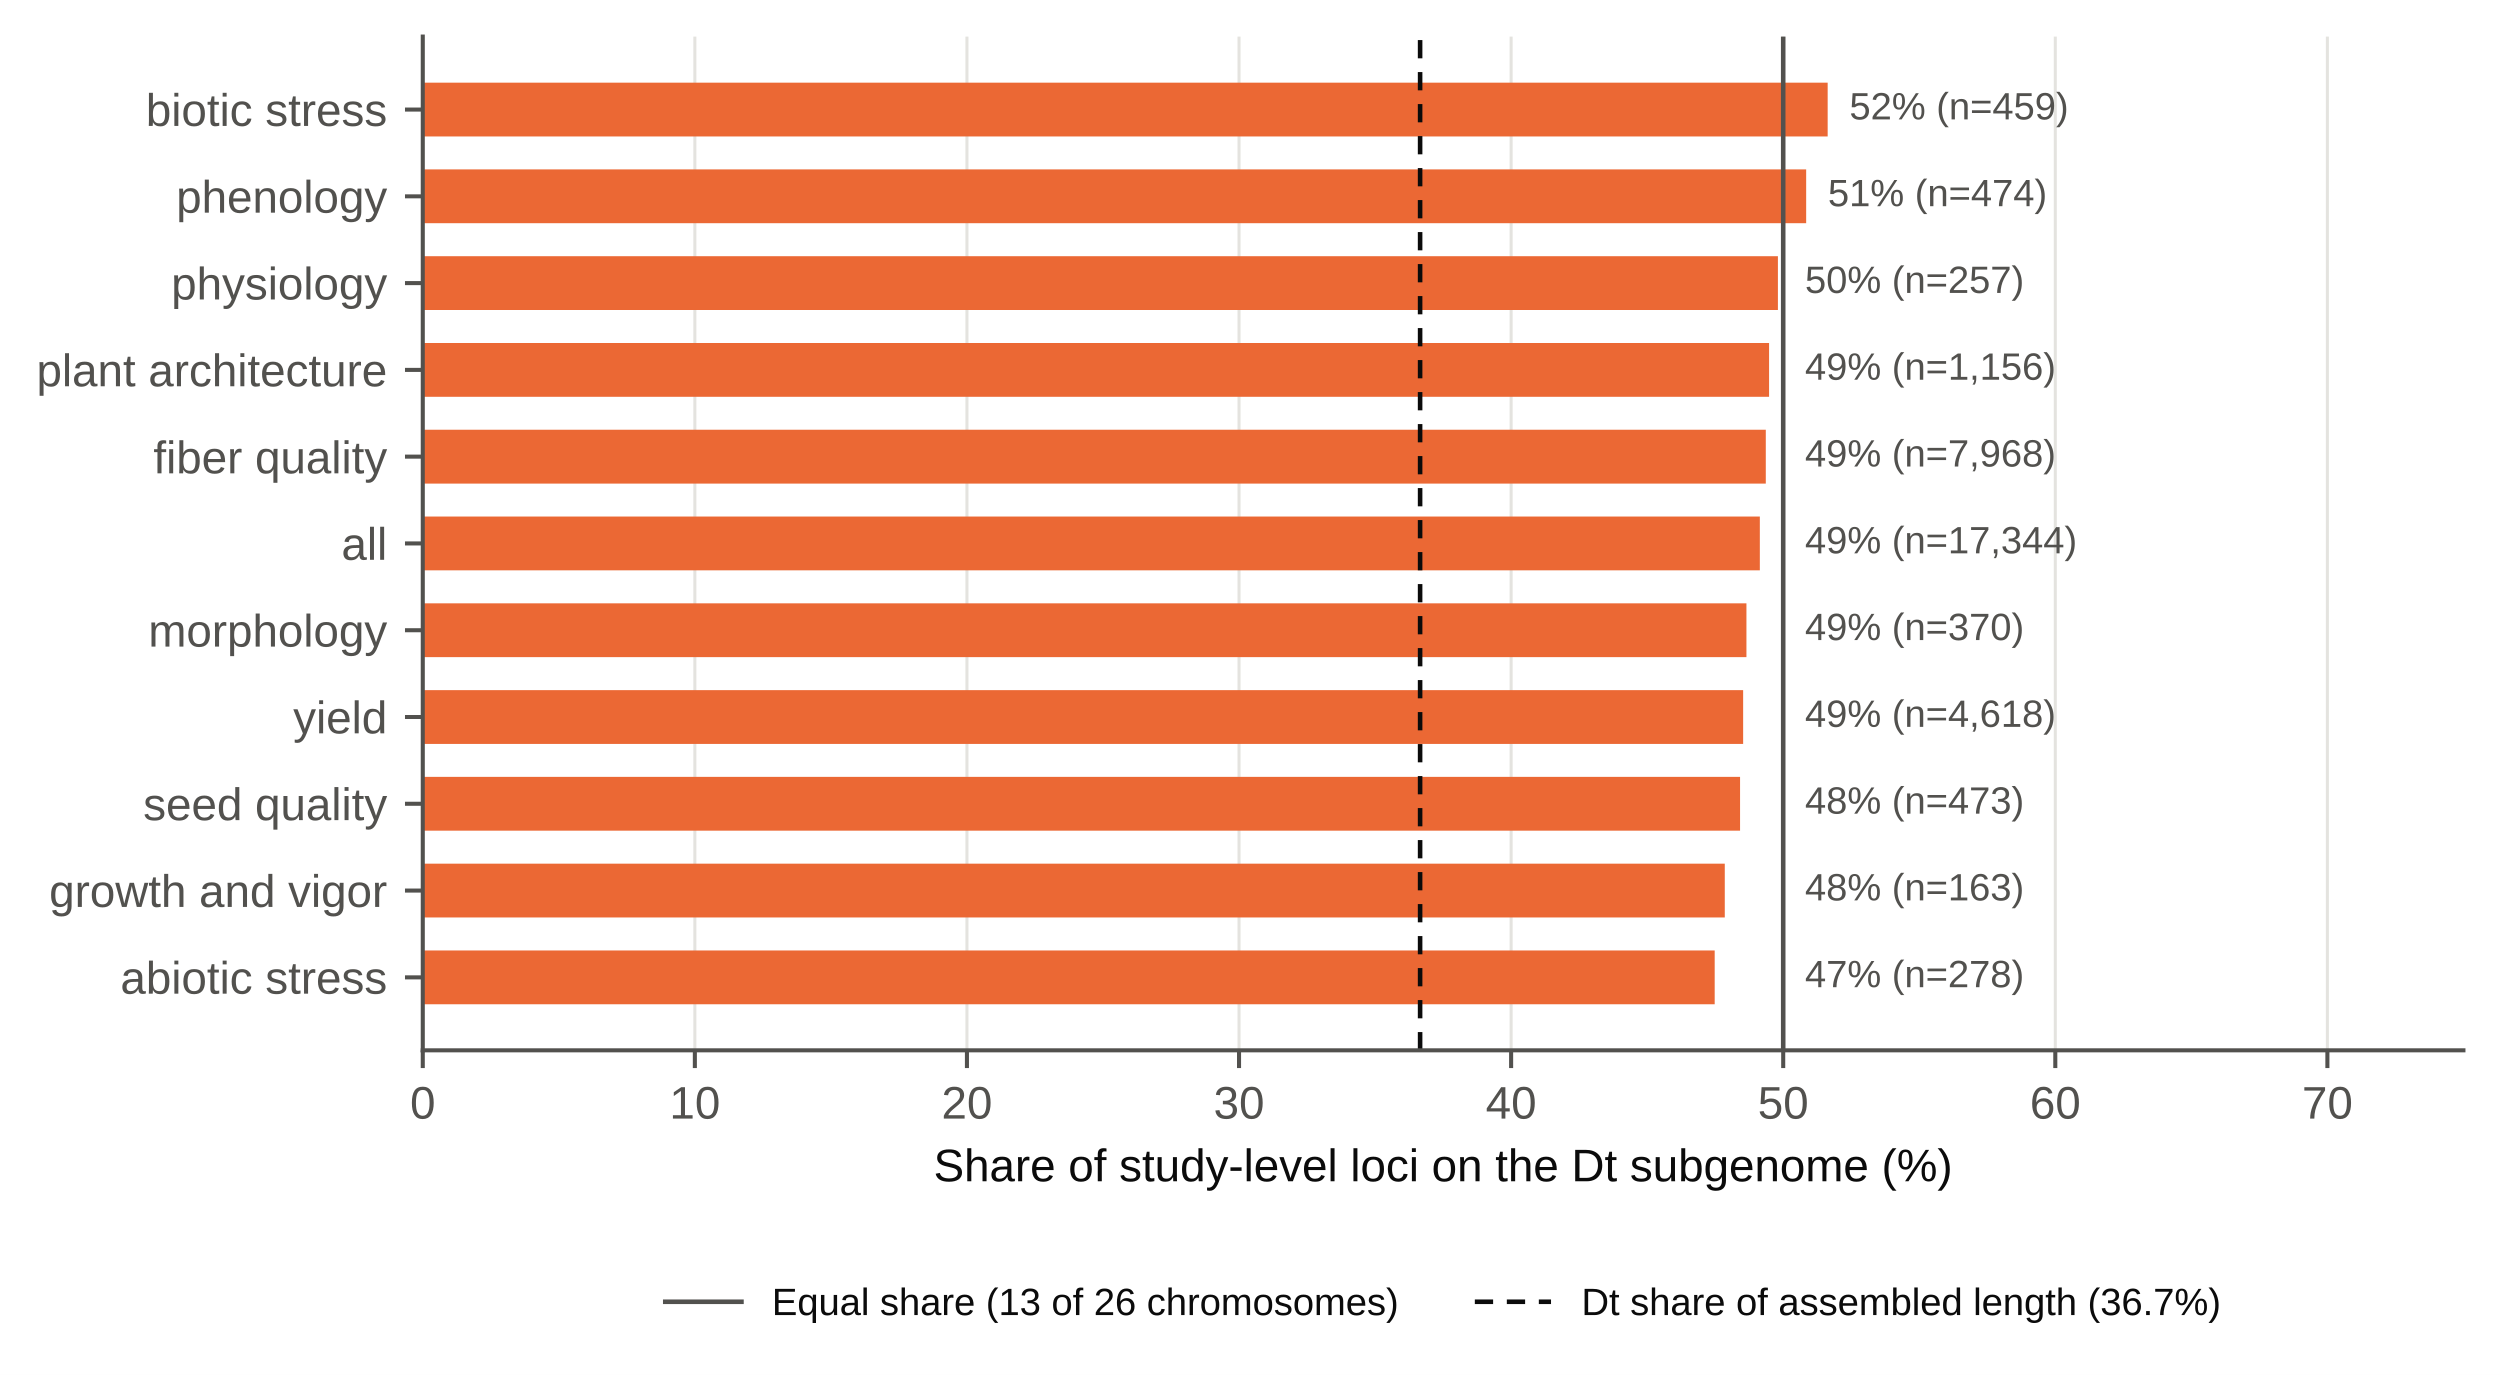
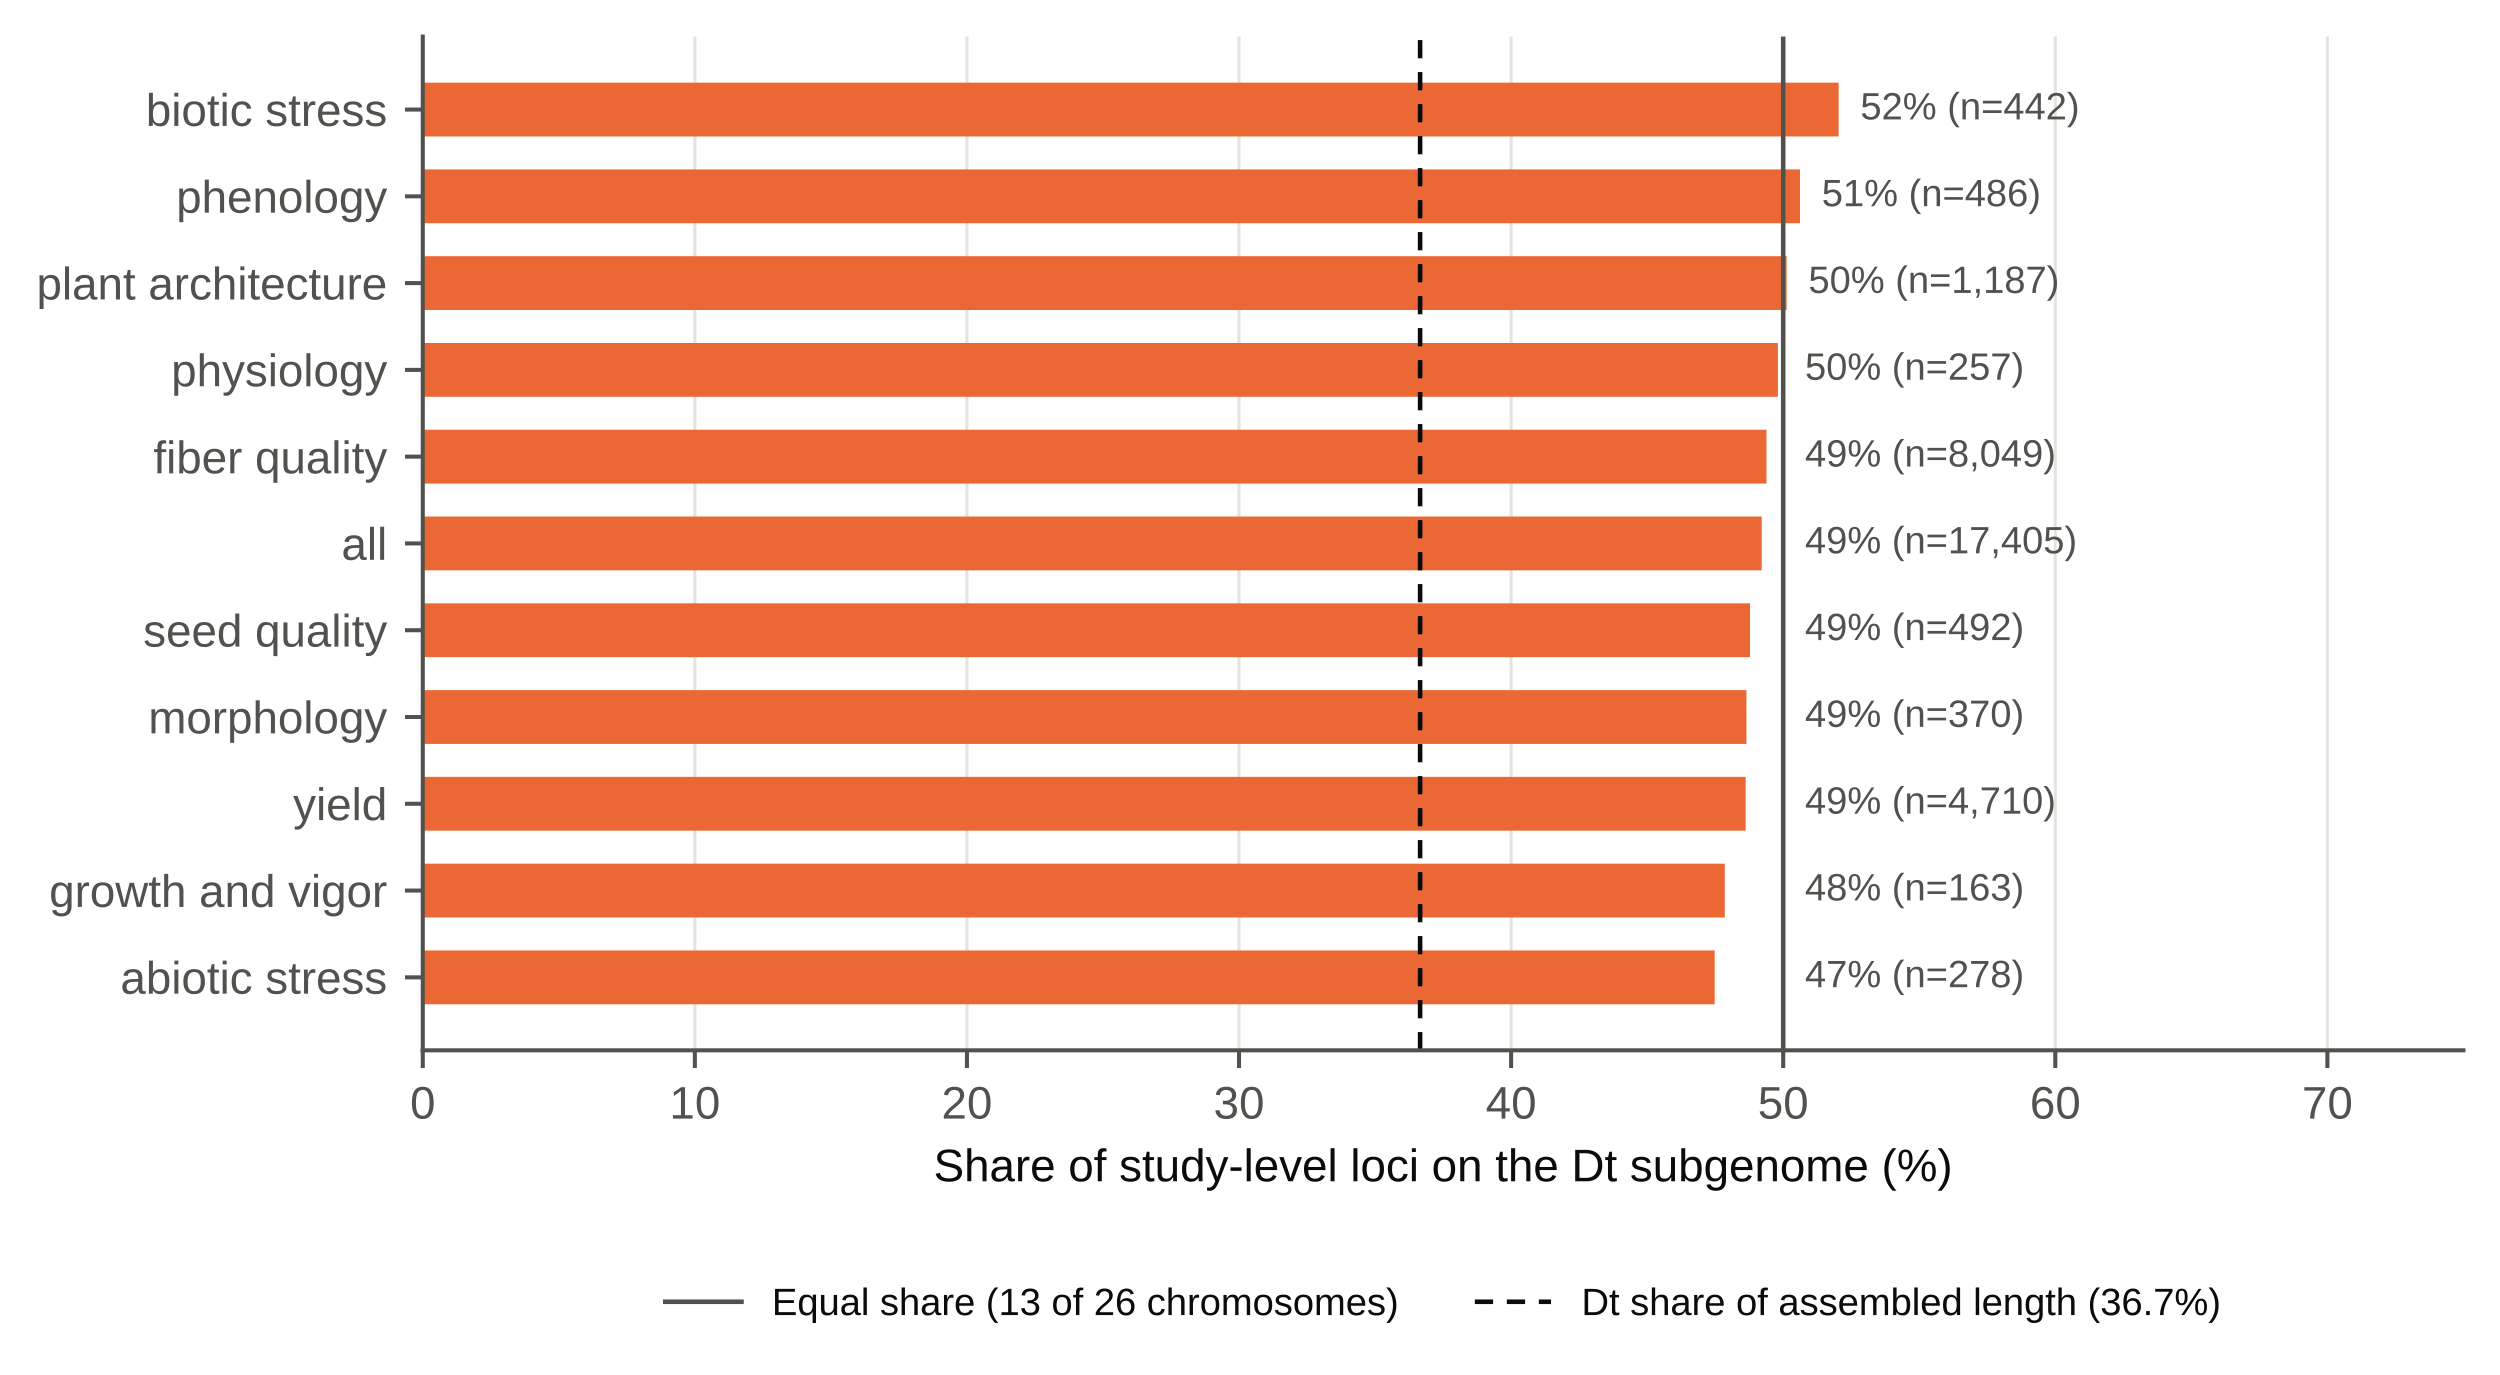
<svg xmlns="http://www.w3.org/2000/svg" xmlns:xlink="http://www.w3.org/1999/xlink" width="492.193pt" height="270.689pt" viewBox="0 0 492.193 270.689" version="1.1">
  <defs>
    <style type="text/css">*{stroke-linejoin: round; stroke-linecap: butt}</style>
  </defs>
  <g id="figure_1">
    <g id="patch_1">
      <path d="M 0 270.689  L 492.193 270.689  L 492.193 0  L 0 0  z " style="fill: #ffffff" />
    </g>
    <g id="axes_1">
      <g id="patch_2">
        <path d="M 83.233 206.784  L 484.993 206.784  L 484.993 7.2  L 83.233 7.2  z " style="fill: #ffffff" />
      </g>
      <g id="matplotlib.axis_1">
        <g id="xtick_1">
          <g id="line2d_1">
-             <path d="M 83.233 206.784  L 83.233 7.2  " clip-path="url(#p16ce8aff1f)" style="fill: none; stroke: #e4e3df; stroke-width: 0.6; stroke-linecap: square" />
+             <path d="M 83.233 206.784  L 83.233 7.2  " clip-path="url(#pb48be44c71)" style="fill: none; stroke: #e4e3df; stroke-width: 0.6; stroke-linecap: square" />
          </g>
          <g id="line2d_2">
            <defs>
-               <path id="m2fff115360" d="M 0 0  L 0 3.5  " style="stroke: #52514e; stroke-width: 0.8" />
+               <path id="m48a6daba23" d="M 0 0  L 0 3.5  " style="stroke: #52514e; stroke-width: 0.8" />
            </defs>
            <g>
-               <use xlink:href="#m2fff115360" x="83.233" y="206.784" style="fill: #52514e; stroke: #52514e; stroke-width: 0.8" />
+               <use xlink:href="#m48a6daba23" x="83.233" y="206.784" style="fill: #52514e; stroke: #52514e; stroke-width: 0.8" />
            </g>
          </g>
          <g id="text_1">
            <text style="font-size: 9px; font-family: 'Arial', 'Helvetica', 'DejaVu Sans'; text-anchor: middle; fill: #52514e" x="83.233" y="220.226" transform="rotate(-0 83.23281 220.226)">0</text>
          </g>
        </g>
        <g id="xtick_2">
          <g id="line2d_3">
-             <path d="M 136.801 206.784  L 136.801 7.2  " clip-path="url(#p16ce8aff1f)" style="fill: none; stroke: #e4e3df; stroke-width: 0.6; stroke-linecap: square" />
+             <path d="M 136.801 206.784  L 136.801 7.2  " clip-path="url(#pb48be44c71)" style="fill: none; stroke: #e4e3df; stroke-width: 0.6; stroke-linecap: square" />
          </g>
          <g id="line2d_4">
            <g>
-               <use xlink:href="#m2fff115360" x="136.801" y="206.784" style="fill: #52514e; stroke: #52514e; stroke-width: 0.8" />
+               <use xlink:href="#m48a6daba23" x="136.801" y="206.784" style="fill: #52514e; stroke: #52514e; stroke-width: 0.8" />
            </g>
          </g>
          <g id="text_2">
            <text style="font-size: 9px; font-family: 'Arial', 'Helvetica', 'DejaVu Sans'; text-anchor: middle; fill: #52514e" x="136.801" y="220.226" transform="rotate(-0 136.8008 220.226)">10</text>
          </g>
        </g>
        <g id="xtick_3">
          <g id="line2d_5">
-             <path d="M 190.369 206.784  L 190.369 7.2  " clip-path="url(#p16ce8aff1f)" style="fill: none; stroke: #e4e3df; stroke-width: 0.6; stroke-linecap: square" />
+             <path d="M 190.369 206.784  L 190.369 7.2  " clip-path="url(#pb48be44c71)" style="fill: none; stroke: #e4e3df; stroke-width: 0.6; stroke-linecap: square" />
          </g>
          <g id="line2d_6">
            <g>
-               <use xlink:href="#m2fff115360" x="190.369" y="206.784" style="fill: #52514e; stroke: #52514e; stroke-width: 0.8" />
+               <use xlink:href="#m48a6daba23" x="190.369" y="206.784" style="fill: #52514e; stroke: #52514e; stroke-width: 0.8" />
            </g>
          </g>
          <g id="text_3">
            <text style="font-size: 9px; font-family: 'Arial', 'Helvetica', 'DejaVu Sans'; text-anchor: middle; fill: #52514e" x="190.369" y="220.226" transform="rotate(-0 190.3688 220.226)">20</text>
          </g>
        </g>
        <g id="xtick_4">
          <g id="line2d_7">
-             <path d="M 243.937 206.784  L 243.937 7.2  " clip-path="url(#p16ce8aff1f)" style="fill: none; stroke: #e4e3df; stroke-width: 0.6; stroke-linecap: square" />
+             <path d="M 243.937 206.784  L 243.937 7.2  " clip-path="url(#pb48be44c71)" style="fill: none; stroke: #e4e3df; stroke-width: 0.6; stroke-linecap: square" />
          </g>
          <g id="line2d_8">
            <g>
-               <use xlink:href="#m2fff115360" x="243.937" y="206.784" style="fill: #52514e; stroke: #52514e; stroke-width: 0.8" />
+               <use xlink:href="#m48a6daba23" x="243.937" y="206.784" style="fill: #52514e; stroke: #52514e; stroke-width: 0.8" />
            </g>
          </g>
          <g id="text_4">
            <text style="font-size: 9px; font-family: 'Arial', 'Helvetica', 'DejaVu Sans'; text-anchor: middle; fill: #52514e" x="243.937" y="220.226" transform="rotate(-0 243.9368 220.226)">30</text>
          </g>
        </g>
        <g id="xtick_5">
          <g id="line2d_9">
-             <path d="M 297.505 206.784  L 297.505 7.2  " clip-path="url(#p16ce8aff1f)" style="fill: none; stroke: #e4e3df; stroke-width: 0.6; stroke-linecap: square" />
+             <path d="M 297.505 206.784  L 297.505 7.2  " clip-path="url(#pb48be44c71)" style="fill: none; stroke: #e4e3df; stroke-width: 0.6; stroke-linecap: square" />
          </g>
          <g id="line2d_10">
            <g>
-               <use xlink:href="#m2fff115360" x="297.505" y="206.784" style="fill: #52514e; stroke: #52514e; stroke-width: 0.8" />
+               <use xlink:href="#m48a6daba23" x="297.505" y="206.784" style="fill: #52514e; stroke: #52514e; stroke-width: 0.8" />
            </g>
          </g>
          <g id="text_5">
            <text style="font-size: 9px; font-family: 'Arial', 'Helvetica', 'DejaVu Sans'; text-anchor: middle; fill: #52514e" x="297.505" y="220.226" transform="rotate(-0 297.5048 220.226)">40</text>
          </g>
        </g>
        <g id="xtick_6">
          <g id="line2d_11">
-             <path d="M 351.073 206.784  L 351.073 7.2  " clip-path="url(#p16ce8aff1f)" style="fill: none; stroke: #e4e3df; stroke-width: 0.6; stroke-linecap: square" />
+             <path d="M 351.073 206.784  L 351.073 7.2  " clip-path="url(#pb48be44c71)" style="fill: none; stroke: #e4e3df; stroke-width: 0.6; stroke-linecap: square" />
          </g>
          <g id="line2d_12">
            <g>
-               <use xlink:href="#m2fff115360" x="351.073" y="206.784" style="fill: #52514e; stroke: #52514e; stroke-width: 0.8" />
+               <use xlink:href="#m48a6daba23" x="351.073" y="206.784" style="fill: #52514e; stroke: #52514e; stroke-width: 0.8" />
            </g>
          </g>
          <g id="text_6">
            <text style="font-size: 9px; font-family: 'Arial', 'Helvetica', 'DejaVu Sans'; text-anchor: middle; fill: #52514e" x="351.073" y="220.226" transform="rotate(-0 351.0728 220.226)">50</text>
          </g>
        </g>
        <g id="xtick_7">
          <g id="line2d_13">
-             <path d="M 404.641 206.784  L 404.641 7.2  " clip-path="url(#p16ce8aff1f)" style="fill: none; stroke: #e4e3df; stroke-width: 0.6; stroke-linecap: square" />
+             <path d="M 404.641 206.784  L 404.641 7.2  " clip-path="url(#pb48be44c71)" style="fill: none; stroke: #e4e3df; stroke-width: 0.6; stroke-linecap: square" />
          </g>
          <g id="line2d_14">
            <g>
-               <use xlink:href="#m2fff115360" x="404.641" y="206.784" style="fill: #52514e; stroke: #52514e; stroke-width: 0.8" />
+               <use xlink:href="#m48a6daba23" x="404.641" y="206.784" style="fill: #52514e; stroke: #52514e; stroke-width: 0.8" />
            </g>
          </g>
          <g id="text_7">
            <text style="font-size: 9px; font-family: 'Arial', 'Helvetica', 'DejaVu Sans'; text-anchor: middle; fill: #52514e" x="404.641" y="220.226" transform="rotate(-0 404.6408 220.226)">60</text>
          </g>
        </g>
        <g id="xtick_8">
          <g id="line2d_15">
-             <path d="M 458.209 206.784  L 458.209 7.2  " clip-path="url(#p16ce8aff1f)" style="fill: none; stroke: #e4e3df; stroke-width: 0.6; stroke-linecap: square" />
+             <path d="M 458.209 206.784  L 458.209 7.2  " clip-path="url(#pb48be44c71)" style="fill: none; stroke: #e4e3df; stroke-width: 0.6; stroke-linecap: square" />
          </g>
          <g id="line2d_16">
            <g>
-               <use xlink:href="#m2fff115360" x="458.209" y="206.784" style="fill: #52514e; stroke: #52514e; stroke-width: 0.8" />
+               <use xlink:href="#m48a6daba23" x="458.209" y="206.784" style="fill: #52514e; stroke: #52514e; stroke-width: 0.8" />
            </g>
          </g>
          <g id="text_8">
            <text style="font-size: 9px; font-family: 'Arial', 'Helvetica', 'DejaVu Sans'; text-anchor: middle; fill: #52514e" x="458.209" y="220.226" transform="rotate(-0 458.2088 220.226)">70</text>
          </g>
        </g>
        <g id="text_9">
          <text style="font-size: 9px; font-family: 'Arial', 'Helvetica', 'DejaVu Sans'; text-anchor: middle; fill: #0b0b0b" x="284.113" y="232.566" transform="rotate(-0 284.1128 232.5665)">Share of study-level loci on the Dt subgenome (%)</text>
        </g>
      </g>
      <g id="matplotlib.axis_2">
        <g id="ytick_1">
          <g id="line2d_17">
            <defs>
-               <path id="me42bcd1c63" d="M 0 0  L -3.5 0  " style="stroke: #52514e; stroke-width: 0.8" />
+               <path id="mc9929de5a5" d="M 0 0  L -3.5 0  " style="stroke: #52514e; stroke-width: 0.8" />
            </defs>
            <g>
-               <use xlink:href="#me42bcd1c63" x="83.233" y="192.416" style="fill: #52514e; stroke: #52514e; stroke-width: 0.8" />
+               <use xlink:href="#mc9929de5a5" x="83.233" y="192.416" style="fill: #52514e; stroke: #52514e; stroke-width: 0.8" />
            </g>
          </g>
          <g id="text_10">
            <text style="font-size: 9px; font-family: 'Arial', 'Helvetica', 'DejaVu Sans'; text-anchor: end; fill: #52514e" x="76.233" y="195.637" transform="rotate(-0 76.23281 195.6367)">abiotic stress</text>
          </g>
        </g>
        <g id="ytick_2">
          <g id="line2d_18">
            <g>
-               <use xlink:href="#me42bcd1c63" x="83.233" y="175.331" style="fill: #52514e; stroke: #52514e; stroke-width: 0.8" />
+               <use xlink:href="#mc9929de5a5" x="83.233" y="175.331" style="fill: #52514e; stroke: #52514e; stroke-width: 0.8" />
            </g>
          </g>
          <g id="text_11">
            <text style="font-size: 9px; font-family: 'Arial', 'Helvetica', 'DejaVu Sans'; text-anchor: end; fill: #52514e" x="76.233" y="178.552" transform="rotate(-0 76.23281 178.552)">growth and vigor</text>
          </g>
        </g>
        <g id="ytick_3">
          <g id="line2d_19">
            <g>
-               <use xlink:href="#me42bcd1c63" x="83.233" y="158.246" style="fill: #52514e; stroke: #52514e; stroke-width: 0.8" />
+               <use xlink:href="#mc9929de5a5" x="83.233" y="158.246" style="fill: #52514e; stroke: #52514e; stroke-width: 0.8" />
            </g>
          </g>
          <g id="text_12">
-             <text style="font-size: 9px; font-family: 'Arial', 'Helvetica', 'DejaVu Sans'; text-anchor: end; fill: #52514e" x="76.233" y="161.467" transform="rotate(-0 76.23281 161.4673)">seed quality</text>
+             <text style="font-size: 9px; font-family: 'Arial', 'Helvetica', 'DejaVu Sans'; text-anchor: end; fill: #52514e" x="76.233" y="161.467" transform="rotate(-0 76.23281 161.4673)">yield</text>
          </g>
        </g>
        <g id="ytick_4">
          <g id="line2d_20">
            <g>
-               <use xlink:href="#me42bcd1c63" x="83.233" y="141.161" style="fill: #52514e; stroke: #52514e; stroke-width: 0.8" />
+               <use xlink:href="#mc9929de5a5" x="83.233" y="141.161" style="fill: #52514e; stroke: #52514e; stroke-width: 0.8" />
            </g>
          </g>
          <g id="text_13">
-             <text style="font-size: 9px; font-family: 'Arial', 'Helvetica', 'DejaVu Sans'; text-anchor: end; fill: #52514e" x="76.233" y="144.383" transform="rotate(-0 76.23281 144.3825)">yield</text>
+             <text style="font-size: 9px; font-family: 'Arial', 'Helvetica', 'DejaVu Sans'; text-anchor: end; fill: #52514e" x="76.233" y="144.383" transform="rotate(-0 76.23281 144.3825)">morphology</text>
          </g>
        </g>
        <g id="ytick_5">
          <g id="line2d_21">
            <g>
-               <use xlink:href="#me42bcd1c63" x="83.233" y="124.077" style="fill: #52514e; stroke: #52514e; stroke-width: 0.8" />
+               <use xlink:href="#mc9929de5a5" x="83.233" y="124.077" style="fill: #52514e; stroke: #52514e; stroke-width: 0.8" />
            </g>
          </g>
          <g id="text_14">
-             <text style="font-size: 9px; font-family: 'Arial', 'Helvetica', 'DejaVu Sans'; text-anchor: end; fill: #52514e" x="76.233" y="127.298" transform="rotate(-0 76.23281 127.2978)">morphology</text>
+             <text style="font-size: 9px; font-family: 'Arial', 'Helvetica', 'DejaVu Sans'; text-anchor: end; fill: #52514e" x="76.233" y="127.298" transform="rotate(-0 76.23281 127.2978)">seed quality</text>
          </g>
        </g>
        <g id="ytick_6">
          <g id="line2d_22">
            <g>
-               <use xlink:href="#me42bcd1c63" x="83.233" y="106.992" style="fill: #52514e; stroke: #52514e; stroke-width: 0.8" />
+               <use xlink:href="#mc9929de5a5" x="83.233" y="106.992" style="fill: #52514e; stroke: #52514e; stroke-width: 0.8" />
            </g>
          </g>
          <g id="text_15">
            <text style="font-size: 9px; font-family: 'Arial', 'Helvetica', 'DejaVu Sans'; text-anchor: end; fill: #52514e" x="76.233" y="110.213" transform="rotate(-0 76.23281 110.213)">all</text>
          </g>
        </g>
        <g id="ytick_7">
          <g id="line2d_23">
            <g>
-               <use xlink:href="#me42bcd1c63" x="83.233" y="89.907" style="fill: #52514e; stroke: #52514e; stroke-width: 0.8" />
+               <use xlink:href="#mc9929de5a5" x="83.233" y="89.907" style="fill: #52514e; stroke: #52514e; stroke-width: 0.8" />
            </g>
          </g>
          <g id="text_16">
            <text style="font-size: 9px; font-family: 'Arial', 'Helvetica', 'DejaVu Sans'; text-anchor: end; fill: #52514e" x="76.233" y="93.183" transform="rotate(-0 76.23281 93.18311)">fiber quality</text>
          </g>
        </g>
        <g id="ytick_8">
          <g id="line2d_24">
            <g>
-               <use xlink:href="#me42bcd1c63" x="83.233" y="72.823" style="fill: #52514e; stroke: #52514e; stroke-width: 0.8" />
+               <use xlink:href="#mc9929de5a5" x="83.233" y="72.823" style="fill: #52514e; stroke: #52514e; stroke-width: 0.8" />
            </g>
          </g>
          <g id="text_17">
-             <text style="font-size: 9px; font-family: 'Arial', 'Helvetica', 'DejaVu Sans'; text-anchor: end; fill: #52514e" x="76.233" y="76.044" transform="rotate(-0 76.23281 76.04352)">plant architecture</text>
+             <text style="font-size: 9px; font-family: 'Arial', 'Helvetica', 'DejaVu Sans'; text-anchor: end; fill: #52514e" x="76.233" y="76.044" transform="rotate(-0 76.23281 76.04352)">physiology</text>
          </g>
        </g>
        <g id="ytick_9">
          <g id="line2d_25">
            <g>
-               <use xlink:href="#me42bcd1c63" x="83.233" y="55.738" style="fill: #52514e; stroke: #52514e; stroke-width: 0.8" />
+               <use xlink:href="#mc9929de5a5" x="83.233" y="55.738" style="fill: #52514e; stroke: #52514e; stroke-width: 0.8" />
            </g>
          </g>
          <g id="text_18">
-             <text style="font-size: 9px; font-family: 'Arial', 'Helvetica', 'DejaVu Sans'; text-anchor: end; fill: #52514e" x="76.233" y="58.959" transform="rotate(-0 76.23281 58.95878)">physiology</text>
+             <text style="font-size: 9px; font-family: 'Arial', 'Helvetica', 'DejaVu Sans'; text-anchor: end; fill: #52514e" x="76.233" y="58.959" transform="rotate(-0 76.23281 58.95878)">plant architecture</text>
          </g>
        </g>
        <g id="ytick_10">
          <g id="line2d_26">
            <g>
-               <use xlink:href="#me42bcd1c63" x="83.233" y="38.653" style="fill: #52514e; stroke: #52514e; stroke-width: 0.8" />
+               <use xlink:href="#mc9929de5a5" x="83.233" y="38.653" style="fill: #52514e; stroke: #52514e; stroke-width: 0.8" />
            </g>
          </g>
          <g id="text_19">
            <text style="font-size: 9px; font-family: 'Arial', 'Helvetica', 'DejaVu Sans'; text-anchor: end; fill: #52514e" x="76.233" y="41.874" transform="rotate(-0 76.23281 41.87403)">phenology</text>
          </g>
        </g>
        <g id="ytick_11">
          <g id="line2d_27">
            <g>
-               <use xlink:href="#me42bcd1c63" x="83.233" y="21.568" style="fill: #52514e; stroke: #52514e; stroke-width: 0.8" />
+               <use xlink:href="#mc9929de5a5" x="83.233" y="21.568" style="fill: #52514e; stroke: #52514e; stroke-width: 0.8" />
            </g>
          </g>
          <g id="text_20">
            <text style="font-size: 9px; font-family: 'Arial', 'Helvetica', 'DejaVu Sans'; text-anchor: end; fill: #52514e" x="76.233" y="24.789" transform="rotate(-0 76.23281 24.78929)">biotic stress</text>
          </g>
        </g>
      </g>
      <g id="patch_3">
-         <path d="M 83.233 197.712  L 337.584 197.712  L 337.584 187.119  L 83.233 187.119  z " clip-path="url(#p16ce8aff1f)" style="fill: #eb6834" />
+         <path d="M 83.233 197.712  L 337.584 197.712  L 337.584 187.119  L 83.233 187.119  z " clip-path="url(#pb48be44c71)" style="fill: #eb6834" />
      </g>
      <g id="patch_4">
-         <path d="M 83.233 180.627  L 339.57 180.627  L 339.57 170.035  L 83.233 170.035  z " clip-path="url(#p16ce8aff1f)" style="fill: #eb6834" />
+         <path d="M 83.233 180.627  L 339.57 180.627  L 339.57 170.035  L 83.233 170.035  z " clip-path="url(#pb48be44c71)" style="fill: #eb6834" />
      </g>
      <g id="patch_5">
-         <path d="M 83.233 163.543  L 342.579 163.543  L 342.579 152.95  L 83.233 152.95  z " clip-path="url(#p16ce8aff1f)" style="fill: #eb6834" />
+         <path d="M 83.233 163.543  L 343.68 163.543  L 343.68 152.95  L 83.233 152.95  z " clip-path="url(#pb48be44c71)" style="fill: #eb6834" />
      </g>
      <g id="patch_6">
-         <path d="M 83.233 146.458  L 343.185 146.458  L 343.185 135.865  L 83.233 135.865  z " clip-path="url(#p16ce8aff1f)" style="fill: #eb6834" />
+         <path d="M 83.233 146.458  L 343.834 146.458  L 343.834 135.865  L 83.233 135.865  z " clip-path="url(#pb48be44c71)" style="fill: #eb6834" />
      </g>
      <g id="patch_7">
-         <path d="M 83.233 129.373  L 343.834 129.373  L 343.834 118.78  L 83.233 118.78  z " clip-path="url(#p16ce8aff1f)" style="fill: #eb6834" />
+         <path d="M 83.233 129.373  L 344.54 129.373  L 344.54 118.78  L 83.233 118.78  z " clip-path="url(#pb48be44c71)" style="fill: #eb6834" />
      </g>
      <g id="patch_8">
-         <path d="M 83.233 112.288  L 346.471 112.288  L 346.471 101.696  L 83.233 101.696  z " clip-path="url(#p16ce8aff1f)" style="fill: #eb6834" />
+         <path d="M 83.233 112.288  L 346.841 112.288  L 346.841 101.696  L 83.233 101.696  z " clip-path="url(#pb48be44c71)" style="fill: #eb6834" />
      </g>
      <g id="patch_9">
-         <path d="M 83.233 95.204  L 347.644 95.204  L 347.644 84.611  L 83.233 84.611  z " clip-path="url(#p16ce8aff1f)" style="fill: #eb6834" />
+         <path d="M 83.233 95.204  L 347.778 95.204  L 347.778 84.611  L 83.233 84.611  z " clip-path="url(#pb48be44c71)" style="fill: #eb6834" />
      </g>
      <g id="patch_10">
-         <path d="M 83.233 78.119  L 348.292 78.119  L 348.292 67.526  L 83.233 67.526  z " clip-path="url(#p16ce8aff1f)" style="fill: #eb6834" />
+         <path d="M 83.233 78.119  L 350.031 78.119  L 350.031 67.526  L 83.233 67.526  z " clip-path="url(#pb48be44c71)" style="fill: #eb6834" />
      </g>
      <g id="patch_11">
-         <path d="M 83.233 61.034  L 350.031 61.034  L 350.031 50.441  L 83.233 50.441  z " clip-path="url(#p16ce8aff1f)" style="fill: #eb6834" />
+         <path d="M 83.233 61.034  L 351.75 61.034  L 351.75 50.441  L 83.233 50.441  z " clip-path="url(#pb48be44c71)" style="fill: #eb6834" />
      </g>
      <g id="patch_12">
-         <path d="M 83.233 43.949  L 355.593 43.949  L 355.593 33.357  L 83.233 33.357  z " clip-path="url(#p16ce8aff1f)" style="fill: #eb6834" />
+         <path d="M 83.233 43.949  L 354.379 43.949  L 354.379 33.357  L 83.233 33.357  z " clip-path="url(#pb48be44c71)" style="fill: #eb6834" />
      </g>
      <g id="patch_13">
-         <path d="M 83.233 26.865  L 359.826 26.865  L 359.826 16.272  L 83.233 16.272  z " clip-path="url(#p16ce8aff1f)" style="fill: #eb6834" />
+         <path d="M 83.233 26.865  L 361.98 26.865  L 361.98 16.272  L 83.233 16.272  z " clip-path="url(#pb48be44c71)" style="fill: #eb6834" />
      </g>
      <g id="line2d_28">
-         <path d="M 351.073 206.784  L 351.073 7.2  " clip-path="url(#p16ce8aff1f)" style="fill: none; stroke: #52514e; stroke-width: 0.9; stroke-linecap: square" />
+         <path d="M 351.073 206.784  L 351.073 7.2  " clip-path="url(#pb48be44c71)" style="fill: none; stroke: #52514e; stroke-width: 0.9; stroke-linecap: square" />
      </g>
      <g id="line2d_29">
-         <path d="M 279.586 206.784  L 279.586 7.2  " clip-path="url(#p16ce8aff1f)" style="fill: none; stroke-dasharray: 3.6,2.7; stroke-dashoffset: 0; stroke: #0b0b0b; stroke-width: 0.9" />
+         <path d="M 279.586 206.784  L 279.586 7.2  " clip-path="url(#pb48be44c71)" style="fill: none; stroke-dasharray: 3.6,2.7; stroke-dashoffset: 0; stroke: #0b0b0b; stroke-width: 0.9" />
      </g>
      <g id="patch_14">
        <path d="M 83.233 206.784  L 83.233 7.2  " style="fill: none; stroke: #52514e; stroke-width: 0.8; stroke-linejoin: miter; stroke-linecap: square" />
      </g>
      <g id="patch_15">
        <path d="M 83.233 206.784  L 484.993 206.784  " style="fill: none; stroke: #52514e; stroke-width: 0.8; stroke-linejoin: miter; stroke-linecap: square" />
      </g>
      <g id="text_21">
        <text style="font-size: 7.5px; font-family: 'Arial', 'Helvetica', 'DejaVu Sans'; text-anchor: start; fill: #52514e" x="355.358" y="194.356" transform="rotate(-0 355.3583 194.3564)">47%  (n=278)</text>
      </g>
      <g id="text_22">
        <text style="font-size: 7.5px; font-family: 'Arial', 'Helvetica', 'DejaVu Sans'; text-anchor: start; fill: #52514e" x="355.358" y="177.272" transform="rotate(-0 355.3583 177.2716)">48%  (n=163)</text>
      </g>
      <g id="text_23">
-         <text style="font-size: 7.5px; font-family: 'Arial', 'Helvetica', 'DejaVu Sans'; text-anchor: start; fill: #52514e" x="355.358" y="160.187" transform="rotate(-0 355.3583 160.1869)">48%  (n=473)</text>
+         <text style="font-size: 7.5px; font-family: 'Arial', 'Helvetica', 'DejaVu Sans'; text-anchor: start; fill: #52514e" x="355.358" y="160.187" transform="rotate(-0 355.3583 160.1869)">49%  (n=4,710)</text>
      </g>
      <g id="text_24">
-         <text style="font-size: 7.5px; font-family: 'Arial', 'Helvetica', 'DejaVu Sans'; text-anchor: start; fill: #52514e" x="355.358" y="143.102" transform="rotate(-0 355.3583 143.1021)">49%  (n=4,618)</text>
+         <text style="font-size: 7.5px; font-family: 'Arial', 'Helvetica', 'DejaVu Sans'; text-anchor: start; fill: #52514e" x="355.358" y="143.102" transform="rotate(-0 355.3583 143.1021)">49%  (n=370)</text>
      </g>
      <g id="text_25">
-         <text style="font-size: 7.5px; font-family: 'Arial', 'Helvetica', 'DejaVu Sans'; text-anchor: start; fill: #52514e" x="355.358" y="126.017" transform="rotate(-0 355.3583 126.0174)">49%  (n=370)</text>
+         <text style="font-size: 7.5px; font-family: 'Arial', 'Helvetica', 'DejaVu Sans'; text-anchor: start; fill: #52514e" x="355.358" y="126.017" transform="rotate(-0 355.3583 126.0174)">49%  (n=492)</text>
      </g>
      <g id="text_26">
-         <text style="font-size: 7.5px; font-family: 'Arial', 'Helvetica', 'DejaVu Sans'; text-anchor: start; fill: #52514e" x="355.358" y="108.933" transform="rotate(-0 355.3583 108.9326)">49%  (n=17,344)</text>
+         <text style="font-size: 7.5px; font-family: 'Arial', 'Helvetica', 'DejaVu Sans'; text-anchor: start; fill: #52514e" x="355.358" y="108.933" transform="rotate(-0 355.3583 108.9326)">49%  (n=17,405)</text>
      </g>
      <g id="text_27">
-         <text style="font-size: 7.5px; font-family: 'Arial', 'Helvetica', 'DejaVu Sans'; text-anchor: start; fill: #52514e" x="355.358" y="91.848" transform="rotate(-0 355.3583 91.84788)">49%  (n=7,968)</text>
+         <text style="font-size: 7.5px; font-family: 'Arial', 'Helvetica', 'DejaVu Sans'; text-anchor: start; fill: #52514e" x="355.358" y="91.848" transform="rotate(-0 355.3583 91.84788)">49%  (n=8,049)</text>
      </g>
      <g id="text_28">
-         <text style="font-size: 7.5px; font-family: 'Arial', 'Helvetica', 'DejaVu Sans'; text-anchor: start; fill: #52514e" x="355.358" y="74.763" transform="rotate(-0 355.3583 74.76313)">49%  (n=1,156)</text>
+         <text style="font-size: 7.5px; font-family: 'Arial', 'Helvetica', 'DejaVu Sans'; text-anchor: start; fill: #52514e" x="355.358" y="74.763" transform="rotate(-0 355.3583 74.76313)">50%  (n=257)</text>
      </g>
      <g id="text_29">
-         <text style="font-size: 7.5px; font-family: 'Arial', 'Helvetica', 'DejaVu Sans'; text-anchor: start; fill: #52514e" x="355.358" y="57.678" transform="rotate(-0 355.3583 57.67839)">50%  (n=257)</text>
+         <text style="font-size: 7.5px; font-family: 'Arial', 'Helvetica', 'DejaVu Sans'; text-anchor: start; fill: #52514e" x="356.035" y="57.678" transform="rotate(-0 356.0352 57.67839)">50%  (n=1,187)</text>
      </g>
      <g id="text_30">
-         <text style="font-size: 7.5px; font-family: 'Arial', 'Helvetica', 'DejaVu Sans'; text-anchor: start; fill: #52514e" x="359.879" y="40.594" transform="rotate(-0 359.8788 40.59364)">51%  (n=474)</text>
+         <text style="font-size: 7.5px; font-family: 'Arial', 'Helvetica', 'DejaVu Sans'; text-anchor: start; fill: #52514e" x="358.665" y="40.594" transform="rotate(-0 358.6649 40.59364)">51%  (n=486)</text>
      </g>
      <g id="text_31">
-         <text style="font-size: 7.5px; font-family: 'Arial', 'Helvetica', 'DejaVu Sans'; text-anchor: start; fill: #52514e" x="364.111" y="23.509" transform="rotate(-0 364.1112 23.5089)">52%  (n=459)</text>
+         <text style="font-size: 7.5px; font-family: 'Arial', 'Helvetica', 'DejaVu Sans'; text-anchor: start; fill: #52514e" x="366.266" y="23.509" transform="rotate(-0 366.2658 23.5089)">52%  (n=442)</text>
      </g>
      <g id="legend_1">
        <g id="line2d_30">
          <path d="M 130.975 256.286  L 138.475 256.286  L 145.975 256.286  " style="fill: none; stroke: #52514e; stroke-width: 0.9; stroke-linecap: square" />
        </g>
        <g id="text_32">
          <text style="font-size: 7.5px; font-family: 'Arial', 'Helvetica', 'DejaVu Sans'; text-anchor: start; fill: #0b0b0b" x="151.975" y="258.911" transform="rotate(-0 151.9745 258.9106)">Equal share (13 of 26 chromosomes)</text>
        </g>
        <g id="line2d_31">
          <path d="M 290.36 256.286  L 297.86 256.286  L 305.36 256.286  " style="fill: none; stroke-dasharray: 3.6,2.7; stroke-dashoffset: 0; stroke: #0b0b0b; stroke-width: 0.9" />
        </g>
        <g id="text_33">
          <text style="font-size: 7.5px; font-family: 'Arial', 'Helvetica', 'DejaVu Sans'; text-anchor: start; fill: #0b0b0b" x="311.36" y="258.911" transform="rotate(-0 311.3601 258.9106)">Dt share of assembled length (36.7%)</text>
        </g>
      </g>
    </g>
  </g>
  <defs>
-     <clipPath id="p16ce8aff1f">
+     <clipPath id="pb48be44c71">
      <rect x="83.233" y="7.2" width="401.76" height="199.584" />
    </clipPath>
  </defs>
</svg>
